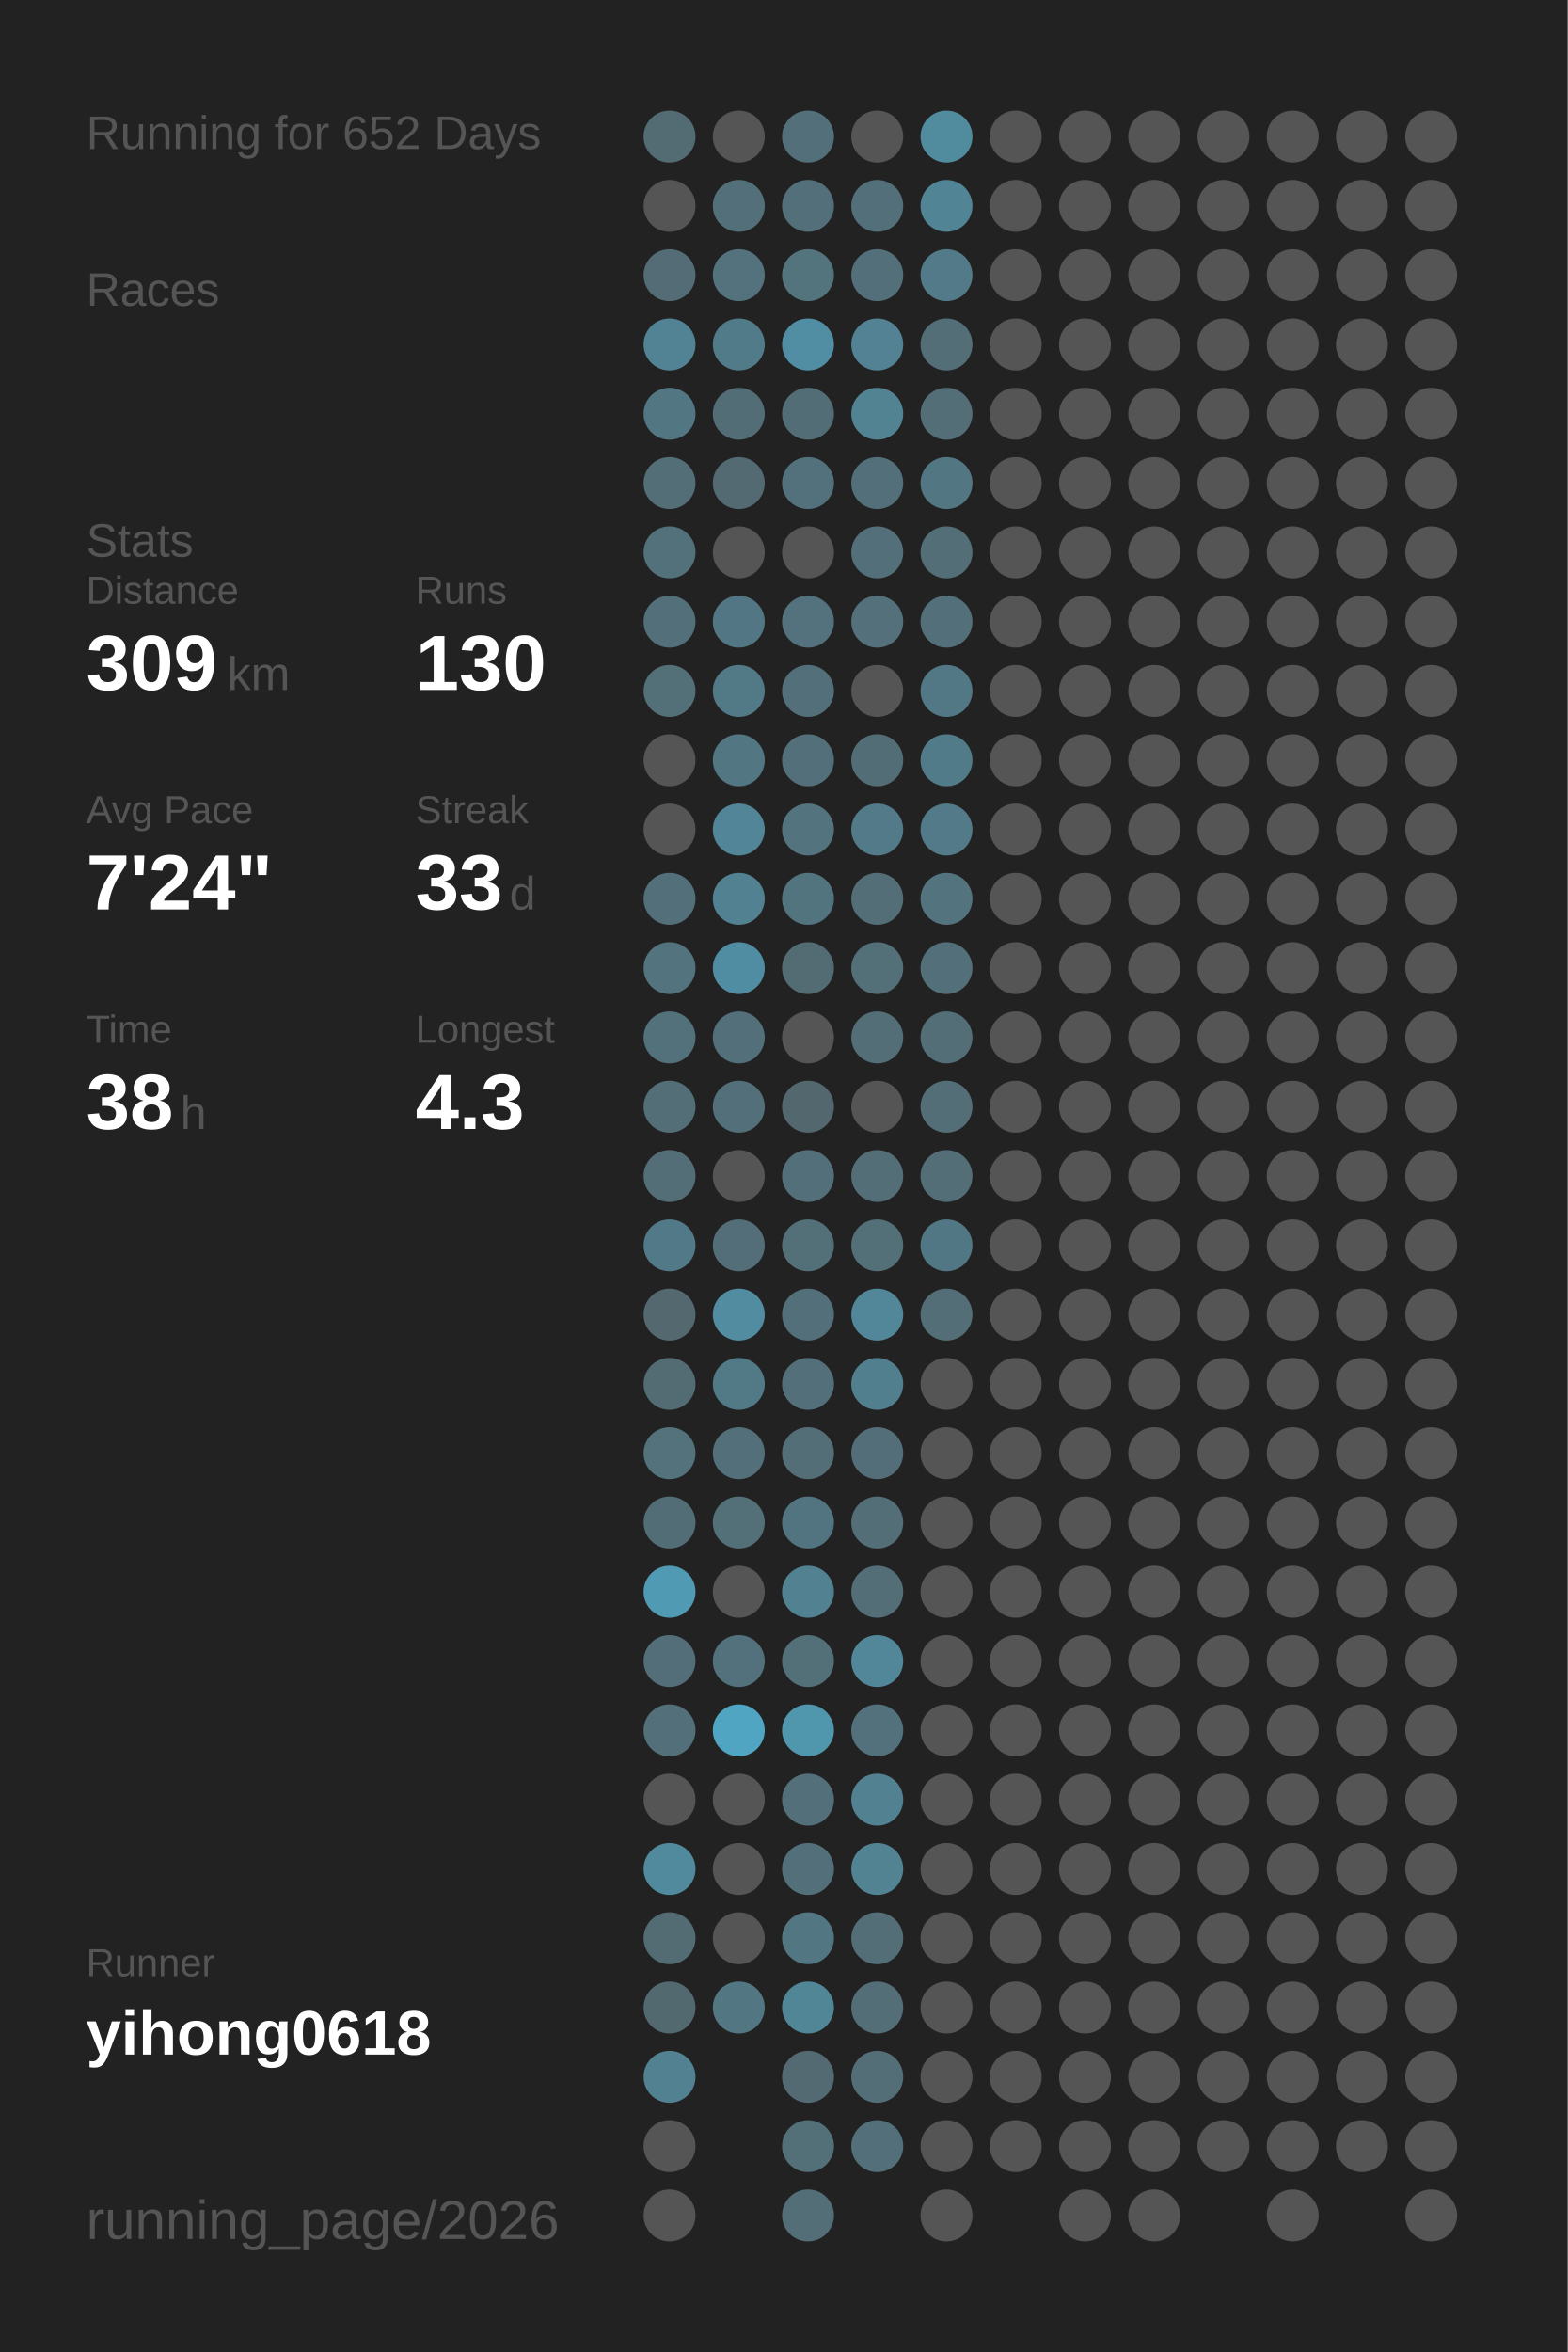
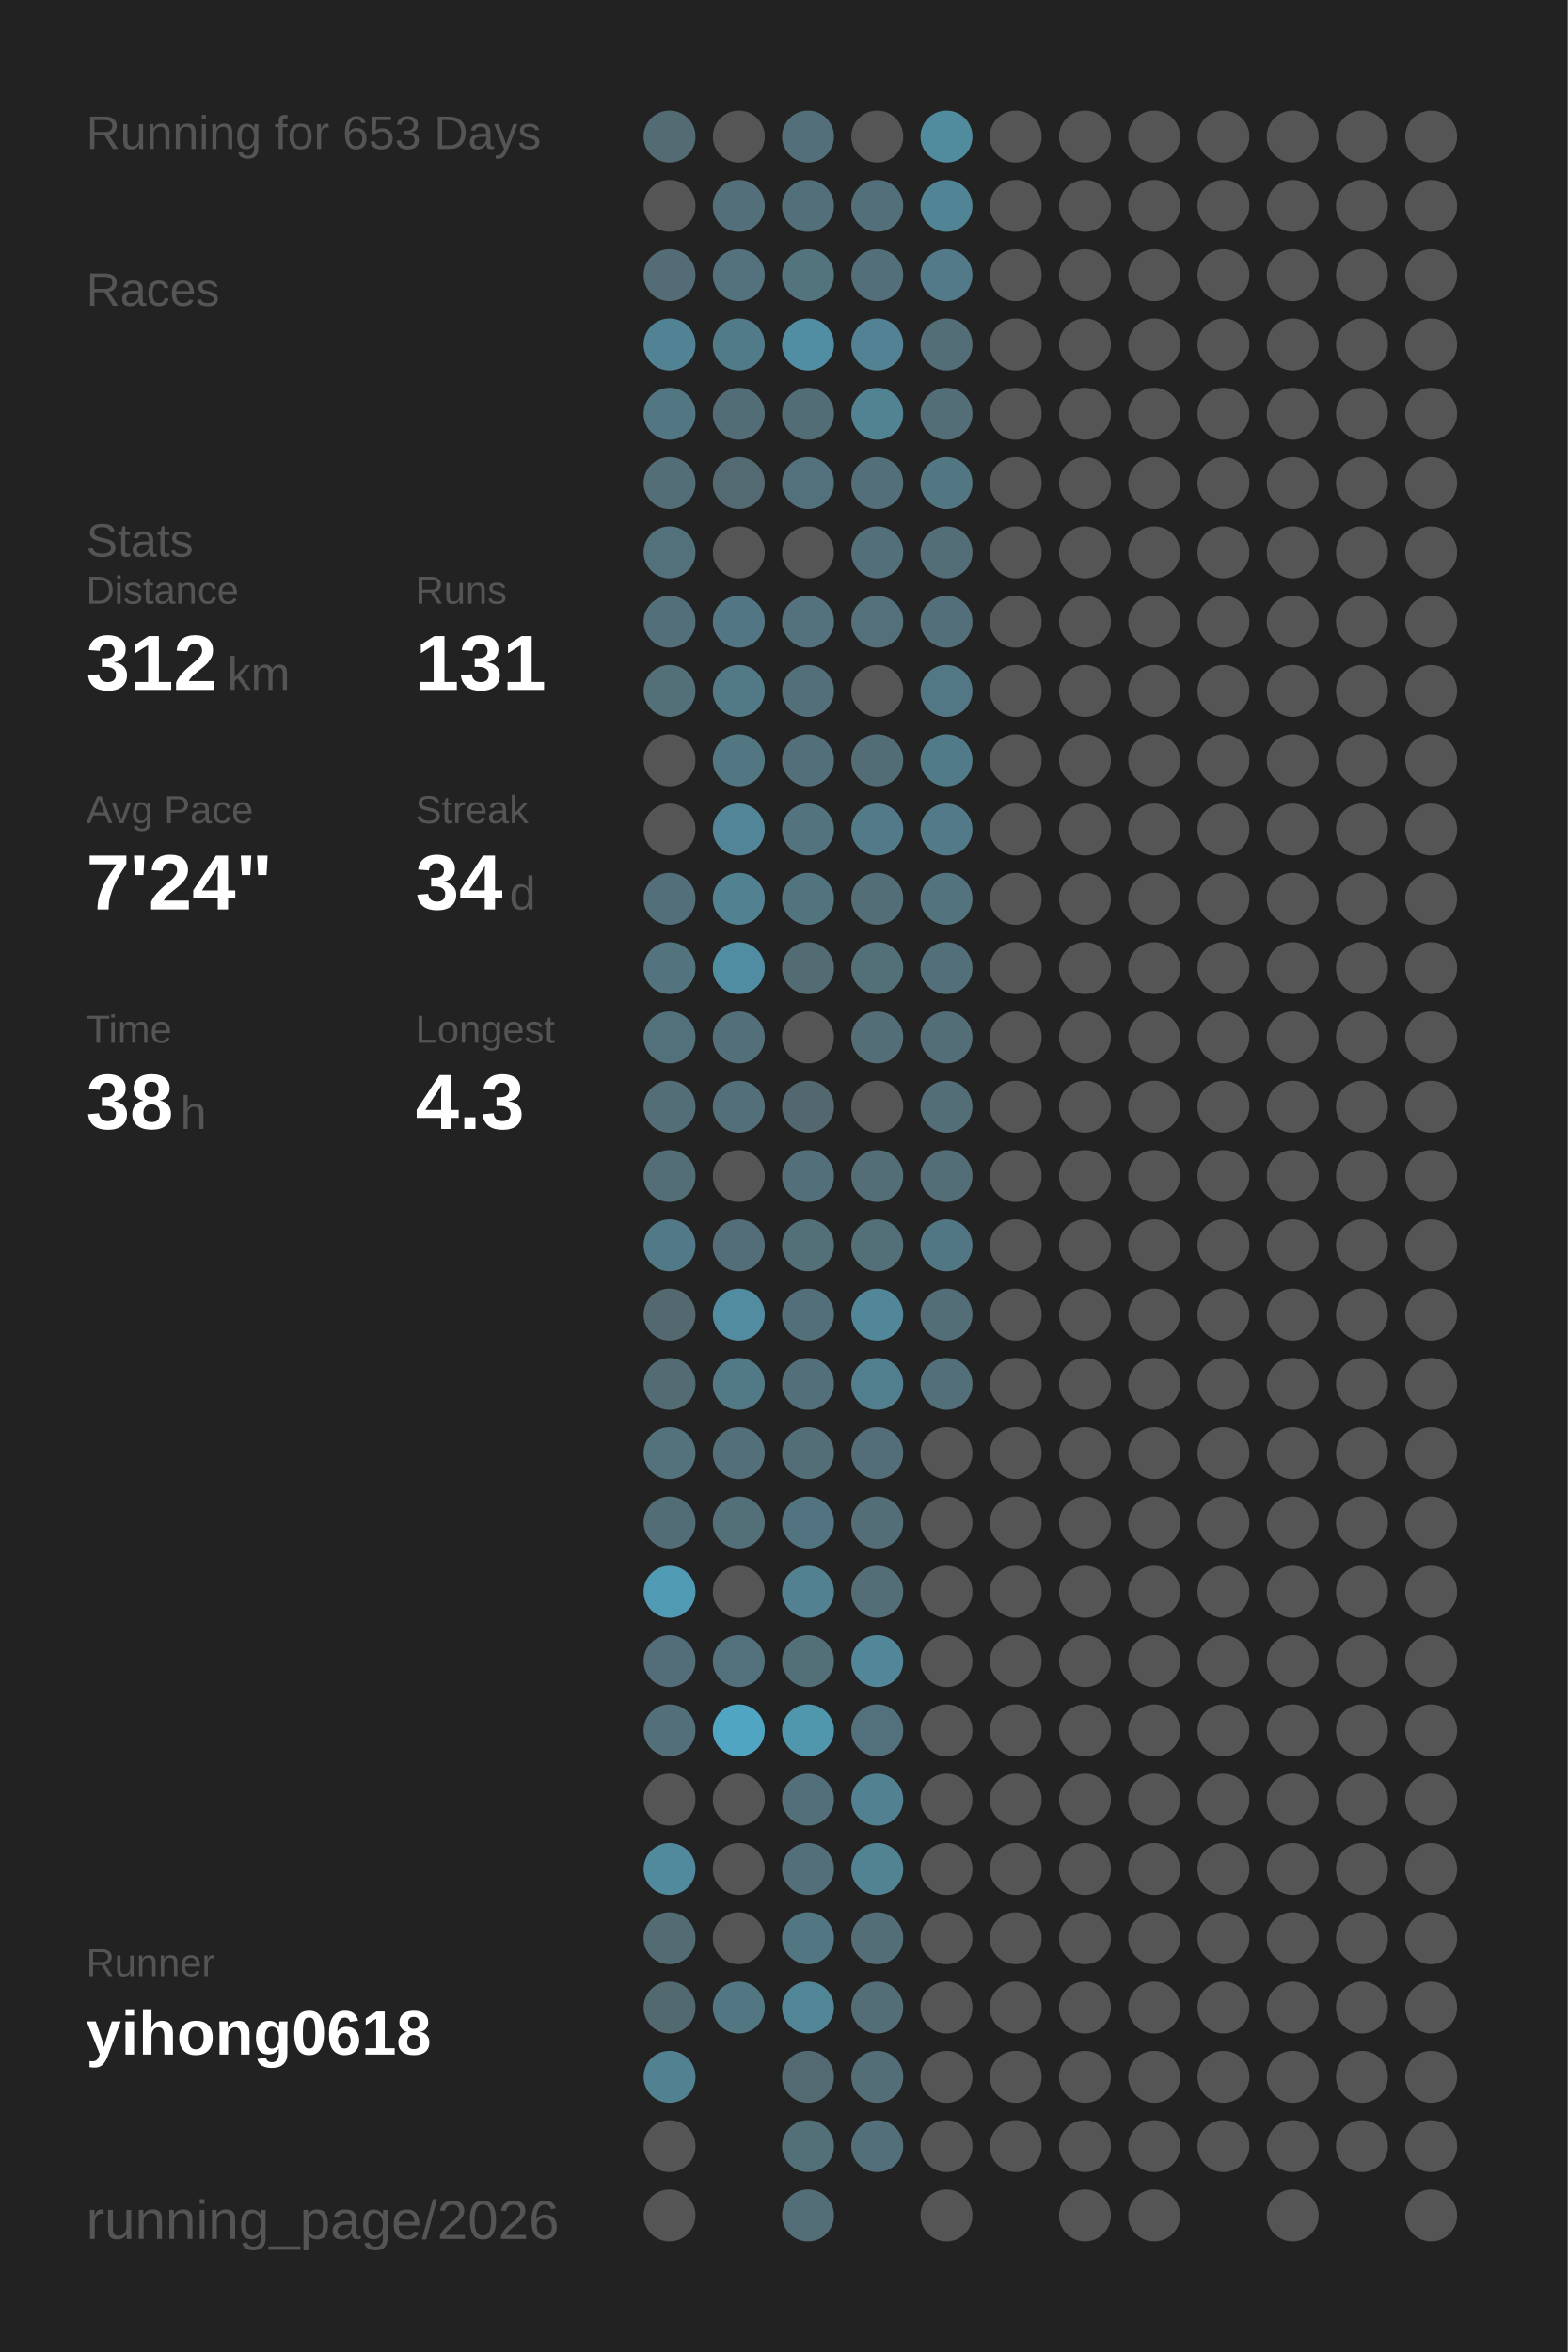
<svg xmlns="http://www.w3.org/2000/svg" baseProfile="full" height="300mm" version="1.1" viewBox="0,0,200,300" width="200mm">
  <defs />
  <rect fill="#222222" height="300" width="200" x="0" y="0" />
-   <text fill="#555555" style="font-size:6px; font-family:Arial;" x="11" y="19">Running for 652 Days</text>
+   <text fill="#555555" style="font-size:6px; font-family:Arial;" x="11" y="19">Running for 653 Days</text>
  <text fill="#555555" style="font-size:6px; font-family:Arial;" x="11" y="39">Races</text>
  <text fill="#555555" style="font-size:6px; font-family:Arial;" x="11" y="71">Stats</text>
  <text fill="#555555" style="font-size:5px; font-family:Arial;" x="11" y="77">Distance</text>
-   <text fill="#FFFFFF" style="font-size:10px; font-family:Arial; font-weight:bold;" x="11" y="88">309</text>
+   <text fill="#FFFFFF" style="font-size:10px; font-family:Arial; font-weight:bold;" x="11" y="88">312</text>
  <text fill="#555555" style="font-size:6px; font-family:Arial;" x="29" y="88">km</text>
  <text fill="#555555" style="font-size:5px; font-family:Arial;" x="53" y="77">Runs</text>
-   <text fill="#FFFFFF" style="font-size:10px; font-family:Arial; font-weight:bold;" x="53" y="88">130</text>
+   <text fill="#FFFFFF" style="font-size:10px; font-family:Arial; font-weight:bold;" x="53" y="88">131</text>
  <text fill="#555555" style="font-size:5px; font-family:Arial;" x="11" y="105">Avg Pace</text>
  <text fill="#FFFFFF" style="font-size:10px; font-family:Arial; font-weight:bold;" x="11" y="116">7'24"</text>
  <text fill="#555555" style="font-size:5px; font-family:Arial;" x="53" y="105">Streak</text>
-   <text fill="#FFFFFF" style="font-size:10px; font-family:Arial; font-weight:bold;" x="53" y="116">33</text>
+   <text fill="#FFFFFF" style="font-size:10px; font-family:Arial; font-weight:bold;" x="53" y="116">34</text>
  <text fill="#555555" style="font-size:6px; font-family:Arial;" x="65" y="116">d</text>
  <text fill="#555555" style="font-size:5px; font-family:Arial;" x="11" y="133">Time</text>
  <text fill="#FFFFFF" style="font-size:10px; font-family:Arial; font-weight:bold;" x="11" y="144">38</text>
  <text fill="#555555" style="font-size:6px; font-family:Arial;" x="23" y="144">h</text>
  <text fill="#555555" style="font-size:5px; font-family:Arial;" x="53" y="133">Longest</text>
  <text fill="#FFFFFF" style="font-size:10px; font-family:Arial; font-weight:bold;" x="53" y="144">4.3</text>
  <text fill="#555555" style="font-size:5px; font-family:Arial;" x="11" y="252.065">Runner</text>
  <text fill="#FFFFFF" style="font-size:8px; font-family:Arial; font-weight:bold;" x="11" y="262.065">yihong0618</text>
  <text fill="#555555" style="font-size:7px; font-family:Arial;" x="11" y="285.581">running_page/2026</text>
  <circle cx="85.417" cy="17.419" fill="#536b73" r="3.312" />
  <circle cx="85.417" cy="26.258" fill="#555555" r="3.312" />
  <circle cx="85.417" cy="35.097" fill="#536c75" r="3.312" />
  <circle cx="85.417" cy="43.935" fill="#528394" r="3.312" />
  <circle cx="85.417" cy="52.774" fill="#527682" r="3.312" />
  <circle cx="85.417" cy="61.613" fill="#536e77" r="3.312" />
  <circle cx="85.417" cy="70.452" fill="#53717b" r="3.312" />
  <circle cx="85.417" cy="79.29" fill="#53707a" r="3.312" />
  <circle cx="85.417" cy="88.129" fill="#537079" r="3.312" />
  <circle cx="85.417" cy="96.968" fill="#555555" r="3.312" />
  <circle cx="85.417" cy="105.806" fill="#555555" r="3.312" />
  <circle cx="85.417" cy="114.645" fill="#536f79" r="3.312" />
  <circle cx="85.417" cy="123.484" fill="#53737e" r="3.312" />
  <circle cx="85.417" cy="132.323" fill="#53717b" r="3.312" />
  <circle cx="85.417" cy="141.161" fill="#536e77" r="3.312" />
  <circle cx="85.417" cy="150" fill="#536e77" r="3.312" />
  <circle cx="85.417" cy="158.839" fill="#527987" r="3.312" />
  <circle cx="85.417" cy="167.677" fill="#53686f" r="3.312" />
  <circle cx="85.417" cy="176.516" fill="#536b73" r="3.312" />
  <circle cx="85.417" cy="185.355" fill="#53727c" r="3.312" />
  <circle cx="85.417" cy="194.194" fill="#536d76" r="3.312" />
  <circle cx="85.417" cy="203.032" fill="#509ab3" r="3.312" />
  <circle cx="85.417" cy="211.871" fill="#536e78" r="3.312" />
  <circle cx="85.417" cy="220.71" fill="#53707a" r="3.312" />
  <circle cx="85.417" cy="229.548" fill="#555555" r="3.312" />
  <circle cx="85.417" cy="238.387" fill="#518a9d" r="3.312" />
  <circle cx="85.417" cy="247.226" fill="#536c74" r="3.312" />
  <circle cx="85.417" cy="256.065" fill="#536970" r="3.312" />
  <circle cx="85.417" cy="264.903" fill="#528191" r="3.312" />
  <circle cx="85.417" cy="273.742" fill="#555555" r="3.312" />
  <circle cx="85.417" cy="282.581" fill="#555555" r="3.312" />
  <circle cx="94.25" cy="17.419" fill="#555555" r="3.312" />
  <circle cx="94.25" cy="26.258" fill="#53707a" r="3.312" />
  <circle cx="94.25" cy="35.097" fill="#53727d" r="3.312" />
  <circle cx="94.25" cy="43.935" fill="#527b89" r="3.312" />
  <circle cx="94.25" cy="52.774" fill="#536d76" r="3.312" />
  <circle cx="94.25" cy="61.613" fill="#536a72" r="3.312" />
  <circle cx="94.25" cy="70.452" fill="#555555" r="3.312" />
  <circle cx="94.25" cy="79.29" fill="#527683" r="3.312" />
  <circle cx="94.25" cy="88.129" fill="#527986" r="3.312" />
  <circle cx="94.25" cy="96.968" fill="#527682" r="3.312" />
  <circle cx="94.25" cy="105.806" fill="#518597" r="3.312" />
  <circle cx="94.25" cy="114.645" fill="#528191" r="3.312" />
  <circle cx="94.25" cy="123.484" fill="#518da2" r="3.312" />
  <circle cx="94.25" cy="132.323" fill="#53707a" r="3.312" />
  <circle cx="94.25" cy="141.161" fill="#536f79" r="3.312" />
  <circle cx="94.25" cy="150" fill="#555555" r="3.312" />
  <circle cx="94.25" cy="158.839" fill="#536e78" r="3.312" />
  <circle cx="94.25" cy="167.677" fill="#518ca0" r="3.312" />
  <circle cx="94.25" cy="176.516" fill="#527986" r="3.312" />
  <circle cx="94.25" cy="185.355" fill="#536f79" r="3.312" />
  <circle cx="94.25" cy="194.194" fill="#536f78" r="3.312" />
  <circle cx="94.25" cy="203.032" fill="#555555" r="3.312" />
  <circle cx="94.25" cy="211.871" fill="#53717c" r="3.312" />
  <circle cx="94.25" cy="220.71" fill="#4fa5c2" r="3.312" />
  <circle cx="94.25" cy="229.548" fill="#555555" r="3.312" />
  <circle cx="94.25" cy="238.387" fill="#555555" r="3.312" />
  <circle cx="94.25" cy="247.226" fill="#555555" r="3.312" />
  <circle cx="94.25" cy="256.065" fill="#527783" r="3.312" />
  <circle cx="103.083" cy="17.419" fill="#53707a" r="3.312" />
  <circle cx="103.083" cy="26.258" fill="#536f79" r="3.312" />
  <circle cx="103.083" cy="35.097" fill="#53737d" r="3.312" />
  <circle cx="103.083" cy="43.935" fill="#518ea3" r="3.312" />
  <circle cx="103.083" cy="52.774" fill="#536d76" r="3.312" />
  <circle cx="103.083" cy="61.613" fill="#53717c" r="3.312" />
  <circle cx="103.083" cy="70.452" fill="#555555" r="3.312" />
  <circle cx="103.083" cy="79.29" fill="#53727d" r="3.312" />
  <circle cx="103.083" cy="88.129" fill="#536f79" r="3.312" />
  <circle cx="103.083" cy="96.968" fill="#536f79" r="3.312" />
  <circle cx="103.083" cy="105.806" fill="#53737f" r="3.312" />
  <circle cx="103.083" cy="114.645" fill="#52747f" r="3.312" />
  <circle cx="103.083" cy="123.484" fill="#536c74" r="3.312" />
  <circle cx="103.083" cy="132.323" fill="#555555" r="3.312" />
  <circle cx="103.083" cy="141.161" fill="#53676e" r="3.312" />
  <circle cx="103.083" cy="150" fill="#53707a" r="3.312" />
  <circle cx="103.083" cy="158.839" fill="#536f78" r="3.312" />
  <circle cx="103.083" cy="167.677" fill="#536f79" r="3.312" />
  <circle cx="103.083" cy="176.516" fill="#53707a" r="3.312" />
  <circle cx="103.083" cy="185.355" fill="#536e77" r="3.312" />
  <circle cx="103.083" cy="194.194" fill="#527480" r="3.312" />
  <circle cx="103.083" cy="203.032" fill="#528191" r="3.312" />
  <circle cx="103.083" cy="211.871" fill="#536f78" r="3.312" />
  <circle cx="103.083" cy="220.71" fill="#5096ad" r="3.312" />
  <circle cx="103.083" cy="229.548" fill="#536f79" r="3.312" />
  <circle cx="103.083" cy="238.387" fill="#53707a" r="3.312" />
  <circle cx="103.083" cy="247.226" fill="#527682" r="3.312" />
  <circle cx="103.083" cy="256.065" fill="#518697" r="3.312" />
  <circle cx="103.083" cy="264.903" fill="#536a72" r="3.312" />
  <circle cx="103.083" cy="273.742" fill="#536f78" r="3.312" />
  <circle cx="103.083" cy="282.581" fill="#536e77" r="3.312" />
  <circle cx="111.917" cy="17.419" fill="#555555" r="3.312" />
  <circle cx="111.917" cy="26.258" fill="#536f79" r="3.312" />
  <circle cx="111.917" cy="35.097" fill="#53707a" r="3.312" />
  <circle cx="111.917" cy="43.935" fill="#528293" r="3.312" />
  <circle cx="111.917" cy="52.774" fill="#528393" r="3.312" />
  <circle cx="111.917" cy="61.613" fill="#53707a" r="3.312" />
  <circle cx="111.917" cy="70.452" fill="#536f79" r="3.312" />
  <circle cx="111.917" cy="79.29" fill="#53707b" r="3.312" />
  <circle cx="111.917" cy="88.129" fill="#555555" r="3.312" />
  <circle cx="111.917" cy="96.968" fill="#536d76" r="3.312" />
  <circle cx="111.917" cy="105.806" fill="#527a88" r="3.312" />
  <circle cx="111.917" cy="114.645" fill="#536e77" r="3.312" />
  <circle cx="111.917" cy="123.484" fill="#536f78" r="3.312" />
  <circle cx="111.917" cy="132.323" fill="#536e77" r="3.312" />
  <circle cx="111.917" cy="141.161" fill="#555555" r="3.312" />
  <circle cx="111.917" cy="150" fill="#536e77" r="3.312" />
  <circle cx="111.917" cy="158.839" fill="#536f78" r="3.312" />
  <circle cx="111.917" cy="167.677" fill="#518799" r="3.312" />
  <circle cx="111.917" cy="176.516" fill="#527f8e" r="3.312" />
  <circle cx="111.917" cy="185.355" fill="#536e78" r="3.312" />
  <circle cx="111.917" cy="194.194" fill="#536e77" r="3.312" />
  <circle cx="111.917" cy="203.032" fill="#536e77" r="3.312" />
  <circle cx="111.917" cy="211.871" fill="#518799" r="3.312" />
  <circle cx="111.917" cy="220.71" fill="#53717c" r="3.312" />
  <circle cx="111.917" cy="229.548" fill="#528191" r="3.312" />
  <circle cx="111.917" cy="238.387" fill="#528393" r="3.312" />
  <circle cx="111.917" cy="247.226" fill="#536e77" r="3.312" />
  <circle cx="111.917" cy="256.065" fill="#536e77" r="3.312" />
  <circle cx="111.917" cy="264.903" fill="#536e77" r="3.312" />
  <circle cx="111.917" cy="273.742" fill="#53707a" r="3.312" />
  <circle cx="120.75" cy="17.419" fill="#518b9e" r="3.312" />
  <circle cx="120.75" cy="26.258" fill="#518495" r="3.312" />
  <circle cx="120.75" cy="35.097" fill="#527a88" r="3.312" />
  <circle cx="120.75" cy="43.935" fill="#536e77" r="3.312" />
  <circle cx="120.75" cy="52.774" fill="#536e77" r="3.312" />
  <circle cx="120.75" cy="61.613" fill="#527682" r="3.312" />
  <circle cx="120.75" cy="70.452" fill="#536e77" r="3.312" />
  <circle cx="120.75" cy="79.29" fill="#536f79" r="3.312" />
  <circle cx="120.75" cy="88.129" fill="#527885" r="3.312" />
  <circle cx="120.75" cy="96.968" fill="#527b89" r="3.312" />
  <circle cx="120.75" cy="105.806" fill="#527a88" r="3.312" />
  <circle cx="120.75" cy="114.645" fill="#53747f" r="3.312" />
  <circle cx="120.75" cy="123.484" fill="#536f79" r="3.312" />
  <circle cx="120.75" cy="132.323" fill="#536e77" r="3.312" />
  <circle cx="120.75" cy="141.161" fill="#536e77" r="3.312" />
  <circle cx="120.75" cy="150" fill="#536e77" r="3.312" />
  <circle cx="120.75" cy="158.839" fill="#527784" r="3.312" />
  <circle cx="120.75" cy="167.677" fill="#536e77" r="3.312" />
-   <circle cx="120.75" cy="176.516" fill="#555555" r="3.312" />
+   <circle cx="120.75" cy="176.516" fill="#53707a" r="3.312" />
  <circle cx="120.75" cy="185.355" fill="#555555" r="3.312" />
  <circle cx="120.75" cy="194.194" fill="#555555" r="3.312" />
  <circle cx="120.75" cy="203.032" fill="#555555" r="3.312" />
  <circle cx="120.75" cy="211.871" fill="#555555" r="3.312" />
  <circle cx="120.75" cy="220.71" fill="#555555" r="3.312" />
  <circle cx="120.75" cy="229.548" fill="#555555" r="3.312" />
  <circle cx="120.75" cy="238.387" fill="#555555" r="3.312" />
  <circle cx="120.75" cy="247.226" fill="#555555" r="3.312" />
  <circle cx="120.75" cy="256.065" fill="#555555" r="3.312" />
  <circle cx="120.75" cy="264.903" fill="#555555" r="3.312" />
  <circle cx="120.75" cy="273.742" fill="#555555" r="3.312" />
  <circle cx="120.75" cy="282.581" fill="#555555" r="3.312" />
  <circle cx="129.583" cy="17.419" fill="#555555" r="3.312" />
  <circle cx="129.583" cy="26.258" fill="#555555" r="3.312" />
  <circle cx="129.583" cy="35.097" fill="#555555" r="3.312" />
  <circle cx="129.583" cy="43.935" fill="#555555" r="3.312" />
  <circle cx="129.583" cy="52.774" fill="#555555" r="3.312" />
  <circle cx="129.583" cy="61.613" fill="#555555" r="3.312" />
  <circle cx="129.583" cy="70.452" fill="#555555" r="3.312" />
  <circle cx="129.583" cy="79.29" fill="#555555" r="3.312" />
  <circle cx="129.583" cy="88.129" fill="#555555" r="3.312" />
  <circle cx="129.583" cy="96.968" fill="#555555" r="3.312" />
  <circle cx="129.583" cy="105.806" fill="#555555" r="3.312" />
  <circle cx="129.583" cy="114.645" fill="#555555" r="3.312" />
  <circle cx="129.583" cy="123.484" fill="#555555" r="3.312" />
  <circle cx="129.583" cy="132.323" fill="#555555" r="3.312" />
  <circle cx="129.583" cy="141.161" fill="#555555" r="3.312" />
  <circle cx="129.583" cy="150" fill="#555555" r="3.312" />
  <circle cx="129.583" cy="158.839" fill="#555555" r="3.312" />
  <circle cx="129.583" cy="167.677" fill="#555555" r="3.312" />
  <circle cx="129.583" cy="176.516" fill="#555555" r="3.312" />
  <circle cx="129.583" cy="185.355" fill="#555555" r="3.312" />
  <circle cx="129.583" cy="194.194" fill="#555555" r="3.312" />
  <circle cx="129.583" cy="203.032" fill="#555555" r="3.312" />
  <circle cx="129.583" cy="211.871" fill="#555555" r="3.312" />
  <circle cx="129.583" cy="220.71" fill="#555555" r="3.312" />
  <circle cx="129.583" cy="229.548" fill="#555555" r="3.312" />
  <circle cx="129.583" cy="238.387" fill="#555555" r="3.312" />
  <circle cx="129.583" cy="247.226" fill="#555555" r="3.312" />
  <circle cx="129.583" cy="256.065" fill="#555555" r="3.312" />
  <circle cx="129.583" cy="264.903" fill="#555555" r="3.312" />
  <circle cx="129.583" cy="273.742" fill="#555555" r="3.312" />
  <circle cx="138.417" cy="17.419" fill="#555555" r="3.312" />
  <circle cx="138.417" cy="26.258" fill="#555555" r="3.312" />
  <circle cx="138.417" cy="35.097" fill="#555555" r="3.312" />
  <circle cx="138.417" cy="43.935" fill="#555555" r="3.312" />
  <circle cx="138.417" cy="52.774" fill="#555555" r="3.312" />
  <circle cx="138.417" cy="61.613" fill="#555555" r="3.312" />
  <circle cx="138.417" cy="70.452" fill="#555555" r="3.312" />
  <circle cx="138.417" cy="79.29" fill="#555555" r="3.312" />
  <circle cx="138.417" cy="88.129" fill="#555555" r="3.312" />
  <circle cx="138.417" cy="96.968" fill="#555555" r="3.312" />
  <circle cx="138.417" cy="105.806" fill="#555555" r="3.312" />
  <circle cx="138.417" cy="114.645" fill="#555555" r="3.312" />
  <circle cx="138.417" cy="123.484" fill="#555555" r="3.312" />
  <circle cx="138.417" cy="132.323" fill="#555555" r="3.312" />
  <circle cx="138.417" cy="141.161" fill="#555555" r="3.312" />
  <circle cx="138.417" cy="150" fill="#555555" r="3.312" />
  <circle cx="138.417" cy="158.839" fill="#555555" r="3.312" />
  <circle cx="138.417" cy="167.677" fill="#555555" r="3.312" />
  <circle cx="138.417" cy="176.516" fill="#555555" r="3.312" />
  <circle cx="138.417" cy="185.355" fill="#555555" r="3.312" />
  <circle cx="138.417" cy="194.194" fill="#555555" r="3.312" />
  <circle cx="138.417" cy="203.032" fill="#555555" r="3.312" />
  <circle cx="138.417" cy="211.871" fill="#555555" r="3.312" />
  <circle cx="138.417" cy="220.71" fill="#555555" r="3.312" />
  <circle cx="138.417" cy="229.548" fill="#555555" r="3.312" />
  <circle cx="138.417" cy="238.387" fill="#555555" r="3.312" />
  <circle cx="138.417" cy="247.226" fill="#555555" r="3.312" />
  <circle cx="138.417" cy="256.065" fill="#555555" r="3.312" />
  <circle cx="138.417" cy="264.903" fill="#555555" r="3.312" />
  <circle cx="138.417" cy="273.742" fill="#555555" r="3.312" />
  <circle cx="138.417" cy="282.581" fill="#555555" r="3.312" />
  <circle cx="147.25" cy="17.419" fill="#555555" r="3.312" />
  <circle cx="147.25" cy="26.258" fill="#555555" r="3.312" />
  <circle cx="147.25" cy="35.097" fill="#555555" r="3.312" />
  <circle cx="147.25" cy="43.935" fill="#555555" r="3.312" />
  <circle cx="147.25" cy="52.774" fill="#555555" r="3.312" />
  <circle cx="147.25" cy="61.613" fill="#555555" r="3.312" />
  <circle cx="147.25" cy="70.452" fill="#555555" r="3.312" />
  <circle cx="147.25" cy="79.29" fill="#555555" r="3.312" />
  <circle cx="147.25" cy="88.129" fill="#555555" r="3.312" />
  <circle cx="147.25" cy="96.968" fill="#555555" r="3.312" />
  <circle cx="147.25" cy="105.806" fill="#555555" r="3.312" />
  <circle cx="147.25" cy="114.645" fill="#555555" r="3.312" />
  <circle cx="147.25" cy="123.484" fill="#555555" r="3.312" />
  <circle cx="147.25" cy="132.323" fill="#555555" r="3.312" />
  <circle cx="147.25" cy="141.161" fill="#555555" r="3.312" />
  <circle cx="147.25" cy="150" fill="#555555" r="3.312" />
  <circle cx="147.25" cy="158.839" fill="#555555" r="3.312" />
  <circle cx="147.25" cy="167.677" fill="#555555" r="3.312" />
  <circle cx="147.25" cy="176.516" fill="#555555" r="3.312" />
  <circle cx="147.25" cy="185.355" fill="#555555" r="3.312" />
  <circle cx="147.25" cy="194.194" fill="#555555" r="3.312" />
  <circle cx="147.25" cy="203.032" fill="#555555" r="3.312" />
  <circle cx="147.25" cy="211.871" fill="#555555" r="3.312" />
  <circle cx="147.25" cy="220.71" fill="#555555" r="3.312" />
  <circle cx="147.25" cy="229.548" fill="#555555" r="3.312" />
  <circle cx="147.25" cy="238.387" fill="#555555" r="3.312" />
  <circle cx="147.25" cy="247.226" fill="#555555" r="3.312" />
  <circle cx="147.25" cy="256.065" fill="#555555" r="3.312" />
  <circle cx="147.25" cy="264.903" fill="#555555" r="3.312" />
  <circle cx="147.25" cy="273.742" fill="#555555" r="3.312" />
  <circle cx="147.25" cy="282.581" fill="#555555" r="3.312" />
  <circle cx="156.083" cy="17.419" fill="#555555" r="3.312" />
  <circle cx="156.083" cy="26.258" fill="#555555" r="3.312" />
  <circle cx="156.083" cy="35.097" fill="#555555" r="3.312" />
  <circle cx="156.083" cy="43.935" fill="#555555" r="3.312" />
  <circle cx="156.083" cy="52.774" fill="#555555" r="3.312" />
  <circle cx="156.083" cy="61.613" fill="#555555" r="3.312" />
  <circle cx="156.083" cy="70.452" fill="#555555" r="3.312" />
  <circle cx="156.083" cy="79.29" fill="#555555" r="3.312" />
  <circle cx="156.083" cy="88.129" fill="#555555" r="3.312" />
  <circle cx="156.083" cy="96.968" fill="#555555" r="3.312" />
  <circle cx="156.083" cy="105.806" fill="#555555" r="3.312" />
  <circle cx="156.083" cy="114.645" fill="#555555" r="3.312" />
  <circle cx="156.083" cy="123.484" fill="#555555" r="3.312" />
  <circle cx="156.083" cy="132.323" fill="#555555" r="3.312" />
  <circle cx="156.083" cy="141.161" fill="#555555" r="3.312" />
  <circle cx="156.083" cy="150" fill="#555555" r="3.312" />
  <circle cx="156.083" cy="158.839" fill="#555555" r="3.312" />
  <circle cx="156.083" cy="167.677" fill="#555555" r="3.312" />
  <circle cx="156.083" cy="176.516" fill="#555555" r="3.312" />
  <circle cx="156.083" cy="185.355" fill="#555555" r="3.312" />
  <circle cx="156.083" cy="194.194" fill="#555555" r="3.312" />
  <circle cx="156.083" cy="203.032" fill="#555555" r="3.312" />
  <circle cx="156.083" cy="211.871" fill="#555555" r="3.312" />
  <circle cx="156.083" cy="220.71" fill="#555555" r="3.312" />
  <circle cx="156.083" cy="229.548" fill="#555555" r="3.312" />
  <circle cx="156.083" cy="238.387" fill="#555555" r="3.312" />
  <circle cx="156.083" cy="247.226" fill="#555555" r="3.312" />
  <circle cx="156.083" cy="256.065" fill="#555555" r="3.312" />
  <circle cx="156.083" cy="264.903" fill="#555555" r="3.312" />
  <circle cx="156.083" cy="273.742" fill="#555555" r="3.312" />
  <circle cx="164.917" cy="17.419" fill="#555555" r="3.312" />
  <circle cx="164.917" cy="26.258" fill="#555555" r="3.312" />
  <circle cx="164.917" cy="35.097" fill="#555555" r="3.312" />
  <circle cx="164.917" cy="43.935" fill="#555555" r="3.312" />
  <circle cx="164.917" cy="52.774" fill="#555555" r="3.312" />
  <circle cx="164.917" cy="61.613" fill="#555555" r="3.312" />
  <circle cx="164.917" cy="70.452" fill="#555555" r="3.312" />
  <circle cx="164.917" cy="79.29" fill="#555555" r="3.312" />
  <circle cx="164.917" cy="88.129" fill="#555555" r="3.312" />
  <circle cx="164.917" cy="96.968" fill="#555555" r="3.312" />
  <circle cx="164.917" cy="105.806" fill="#555555" r="3.312" />
  <circle cx="164.917" cy="114.645" fill="#555555" r="3.312" />
  <circle cx="164.917" cy="123.484" fill="#555555" r="3.312" />
  <circle cx="164.917" cy="132.323" fill="#555555" r="3.312" />
  <circle cx="164.917" cy="141.161" fill="#555555" r="3.312" />
  <circle cx="164.917" cy="150" fill="#555555" r="3.312" />
  <circle cx="164.917" cy="158.839" fill="#555555" r="3.312" />
  <circle cx="164.917" cy="167.677" fill="#555555" r="3.312" />
  <circle cx="164.917" cy="176.516" fill="#555555" r="3.312" />
  <circle cx="164.917" cy="185.355" fill="#555555" r="3.312" />
  <circle cx="164.917" cy="194.194" fill="#555555" r="3.312" />
  <circle cx="164.917" cy="203.032" fill="#555555" r="3.312" />
  <circle cx="164.917" cy="211.871" fill="#555555" r="3.312" />
  <circle cx="164.917" cy="220.71" fill="#555555" r="3.312" />
  <circle cx="164.917" cy="229.548" fill="#555555" r="3.312" />
  <circle cx="164.917" cy="238.387" fill="#555555" r="3.312" />
  <circle cx="164.917" cy="247.226" fill="#555555" r="3.312" />
  <circle cx="164.917" cy="256.065" fill="#555555" r="3.312" />
  <circle cx="164.917" cy="264.903" fill="#555555" r="3.312" />
  <circle cx="164.917" cy="273.742" fill="#555555" r="3.312" />
  <circle cx="164.917" cy="282.581" fill="#555555" r="3.312" />
  <circle cx="173.75" cy="17.419" fill="#555555" r="3.312" />
  <circle cx="173.75" cy="26.258" fill="#555555" r="3.312" />
  <circle cx="173.75" cy="35.097" fill="#555555" r="3.312" />
  <circle cx="173.75" cy="43.935" fill="#555555" r="3.312" />
  <circle cx="173.75" cy="52.774" fill="#555555" r="3.312" />
  <circle cx="173.75" cy="61.613" fill="#555555" r="3.312" />
  <circle cx="173.75" cy="70.452" fill="#555555" r="3.312" />
  <circle cx="173.75" cy="79.29" fill="#555555" r="3.312" />
  <circle cx="173.75" cy="88.129" fill="#555555" r="3.312" />
  <circle cx="173.75" cy="96.968" fill="#555555" r="3.312" />
  <circle cx="173.75" cy="105.806" fill="#555555" r="3.312" />
  <circle cx="173.75" cy="114.645" fill="#555555" r="3.312" />
  <circle cx="173.75" cy="123.484" fill="#555555" r="3.312" />
  <circle cx="173.75" cy="132.323" fill="#555555" r="3.312" />
  <circle cx="173.75" cy="141.161" fill="#555555" r="3.312" />
  <circle cx="173.75" cy="150" fill="#555555" r="3.312" />
  <circle cx="173.75" cy="158.839" fill="#555555" r="3.312" />
  <circle cx="173.75" cy="167.677" fill="#555555" r="3.312" />
  <circle cx="173.75" cy="176.516" fill="#555555" r="3.312" />
  <circle cx="173.75" cy="185.355" fill="#555555" r="3.312" />
  <circle cx="173.75" cy="194.194" fill="#555555" r="3.312" />
  <circle cx="173.75" cy="203.032" fill="#555555" r="3.312" />
  <circle cx="173.75" cy="211.871" fill="#555555" r="3.312" />
  <circle cx="173.75" cy="220.71" fill="#555555" r="3.312" />
  <circle cx="173.75" cy="229.548" fill="#555555" r="3.312" />
  <circle cx="173.75" cy="238.387" fill="#555555" r="3.312" />
  <circle cx="173.75" cy="247.226" fill="#555555" r="3.312" />
  <circle cx="173.75" cy="256.065" fill="#555555" r="3.312" />
  <circle cx="173.75" cy="264.903" fill="#555555" r="3.312" />
  <circle cx="173.75" cy="273.742" fill="#555555" r="3.312" />
  <circle cx="182.583" cy="17.419" fill="#555555" r="3.312" />
  <circle cx="182.583" cy="26.258" fill="#555555" r="3.312" />
  <circle cx="182.583" cy="35.097" fill="#555555" r="3.312" />
  <circle cx="182.583" cy="43.935" fill="#555555" r="3.312" />
  <circle cx="182.583" cy="52.774" fill="#555555" r="3.312" />
  <circle cx="182.583" cy="61.613" fill="#555555" r="3.312" />
  <circle cx="182.583" cy="70.452" fill="#555555" r="3.312" />
  <circle cx="182.583" cy="79.29" fill="#555555" r="3.312" />
  <circle cx="182.583" cy="88.129" fill="#555555" r="3.312" />
  <circle cx="182.583" cy="96.968" fill="#555555" r="3.312" />
  <circle cx="182.583" cy="105.806" fill="#555555" r="3.312" />
  <circle cx="182.583" cy="114.645" fill="#555555" r="3.312" />
  <circle cx="182.583" cy="123.484" fill="#555555" r="3.312" />
  <circle cx="182.583" cy="132.323" fill="#555555" r="3.312" />
  <circle cx="182.583" cy="141.161" fill="#555555" r="3.312" />
  <circle cx="182.583" cy="150" fill="#555555" r="3.312" />
  <circle cx="182.583" cy="158.839" fill="#555555" r="3.312" />
  <circle cx="182.583" cy="167.677" fill="#555555" r="3.312" />
  <circle cx="182.583" cy="176.516" fill="#555555" r="3.312" />
  <circle cx="182.583" cy="185.355" fill="#555555" r="3.312" />
  <circle cx="182.583" cy="194.194" fill="#555555" r="3.312" />
  <circle cx="182.583" cy="203.032" fill="#555555" r="3.312" />
  <circle cx="182.583" cy="211.871" fill="#555555" r="3.312" />
  <circle cx="182.583" cy="220.71" fill="#555555" r="3.312" />
  <circle cx="182.583" cy="229.548" fill="#555555" r="3.312" />
  <circle cx="182.583" cy="238.387" fill="#555555" r="3.312" />
  <circle cx="182.583" cy="247.226" fill="#555555" r="3.312" />
  <circle cx="182.583" cy="256.065" fill="#555555" r="3.312" />
  <circle cx="182.583" cy="264.903" fill="#555555" r="3.312" />
  <circle cx="182.583" cy="273.742" fill="#555555" r="3.312" />
  <circle cx="182.583" cy="282.581" fill="#555555" r="3.312" />
</svg>
